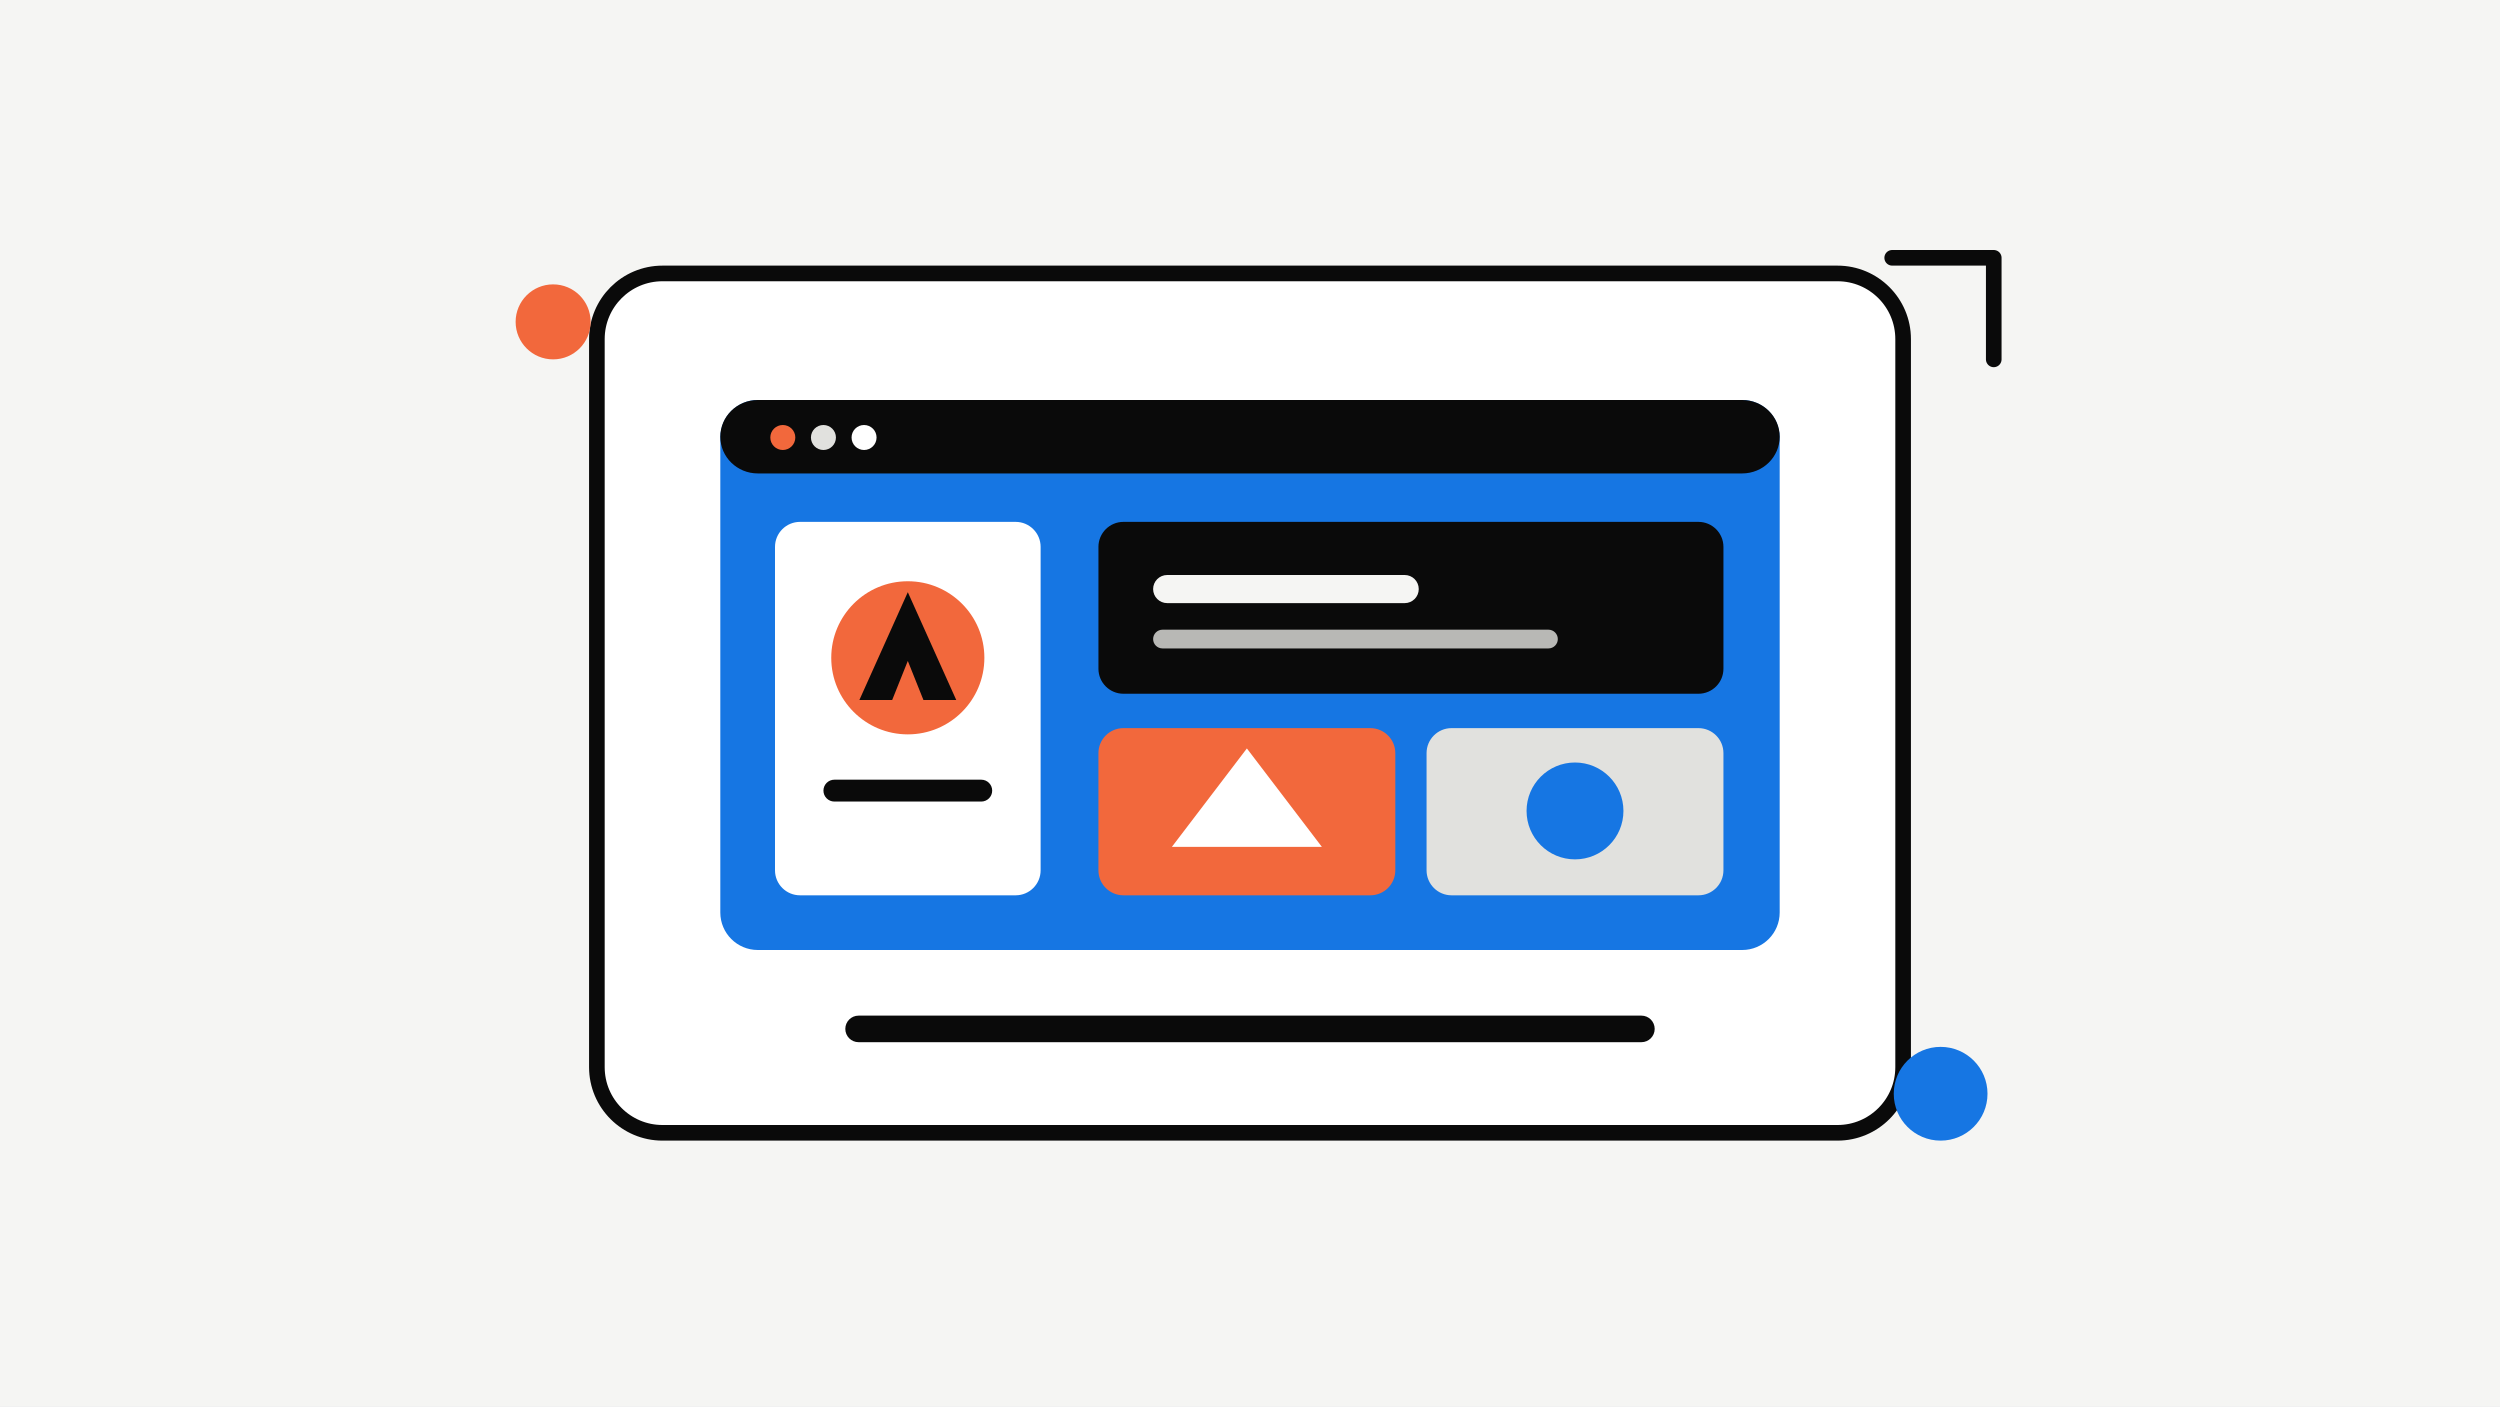
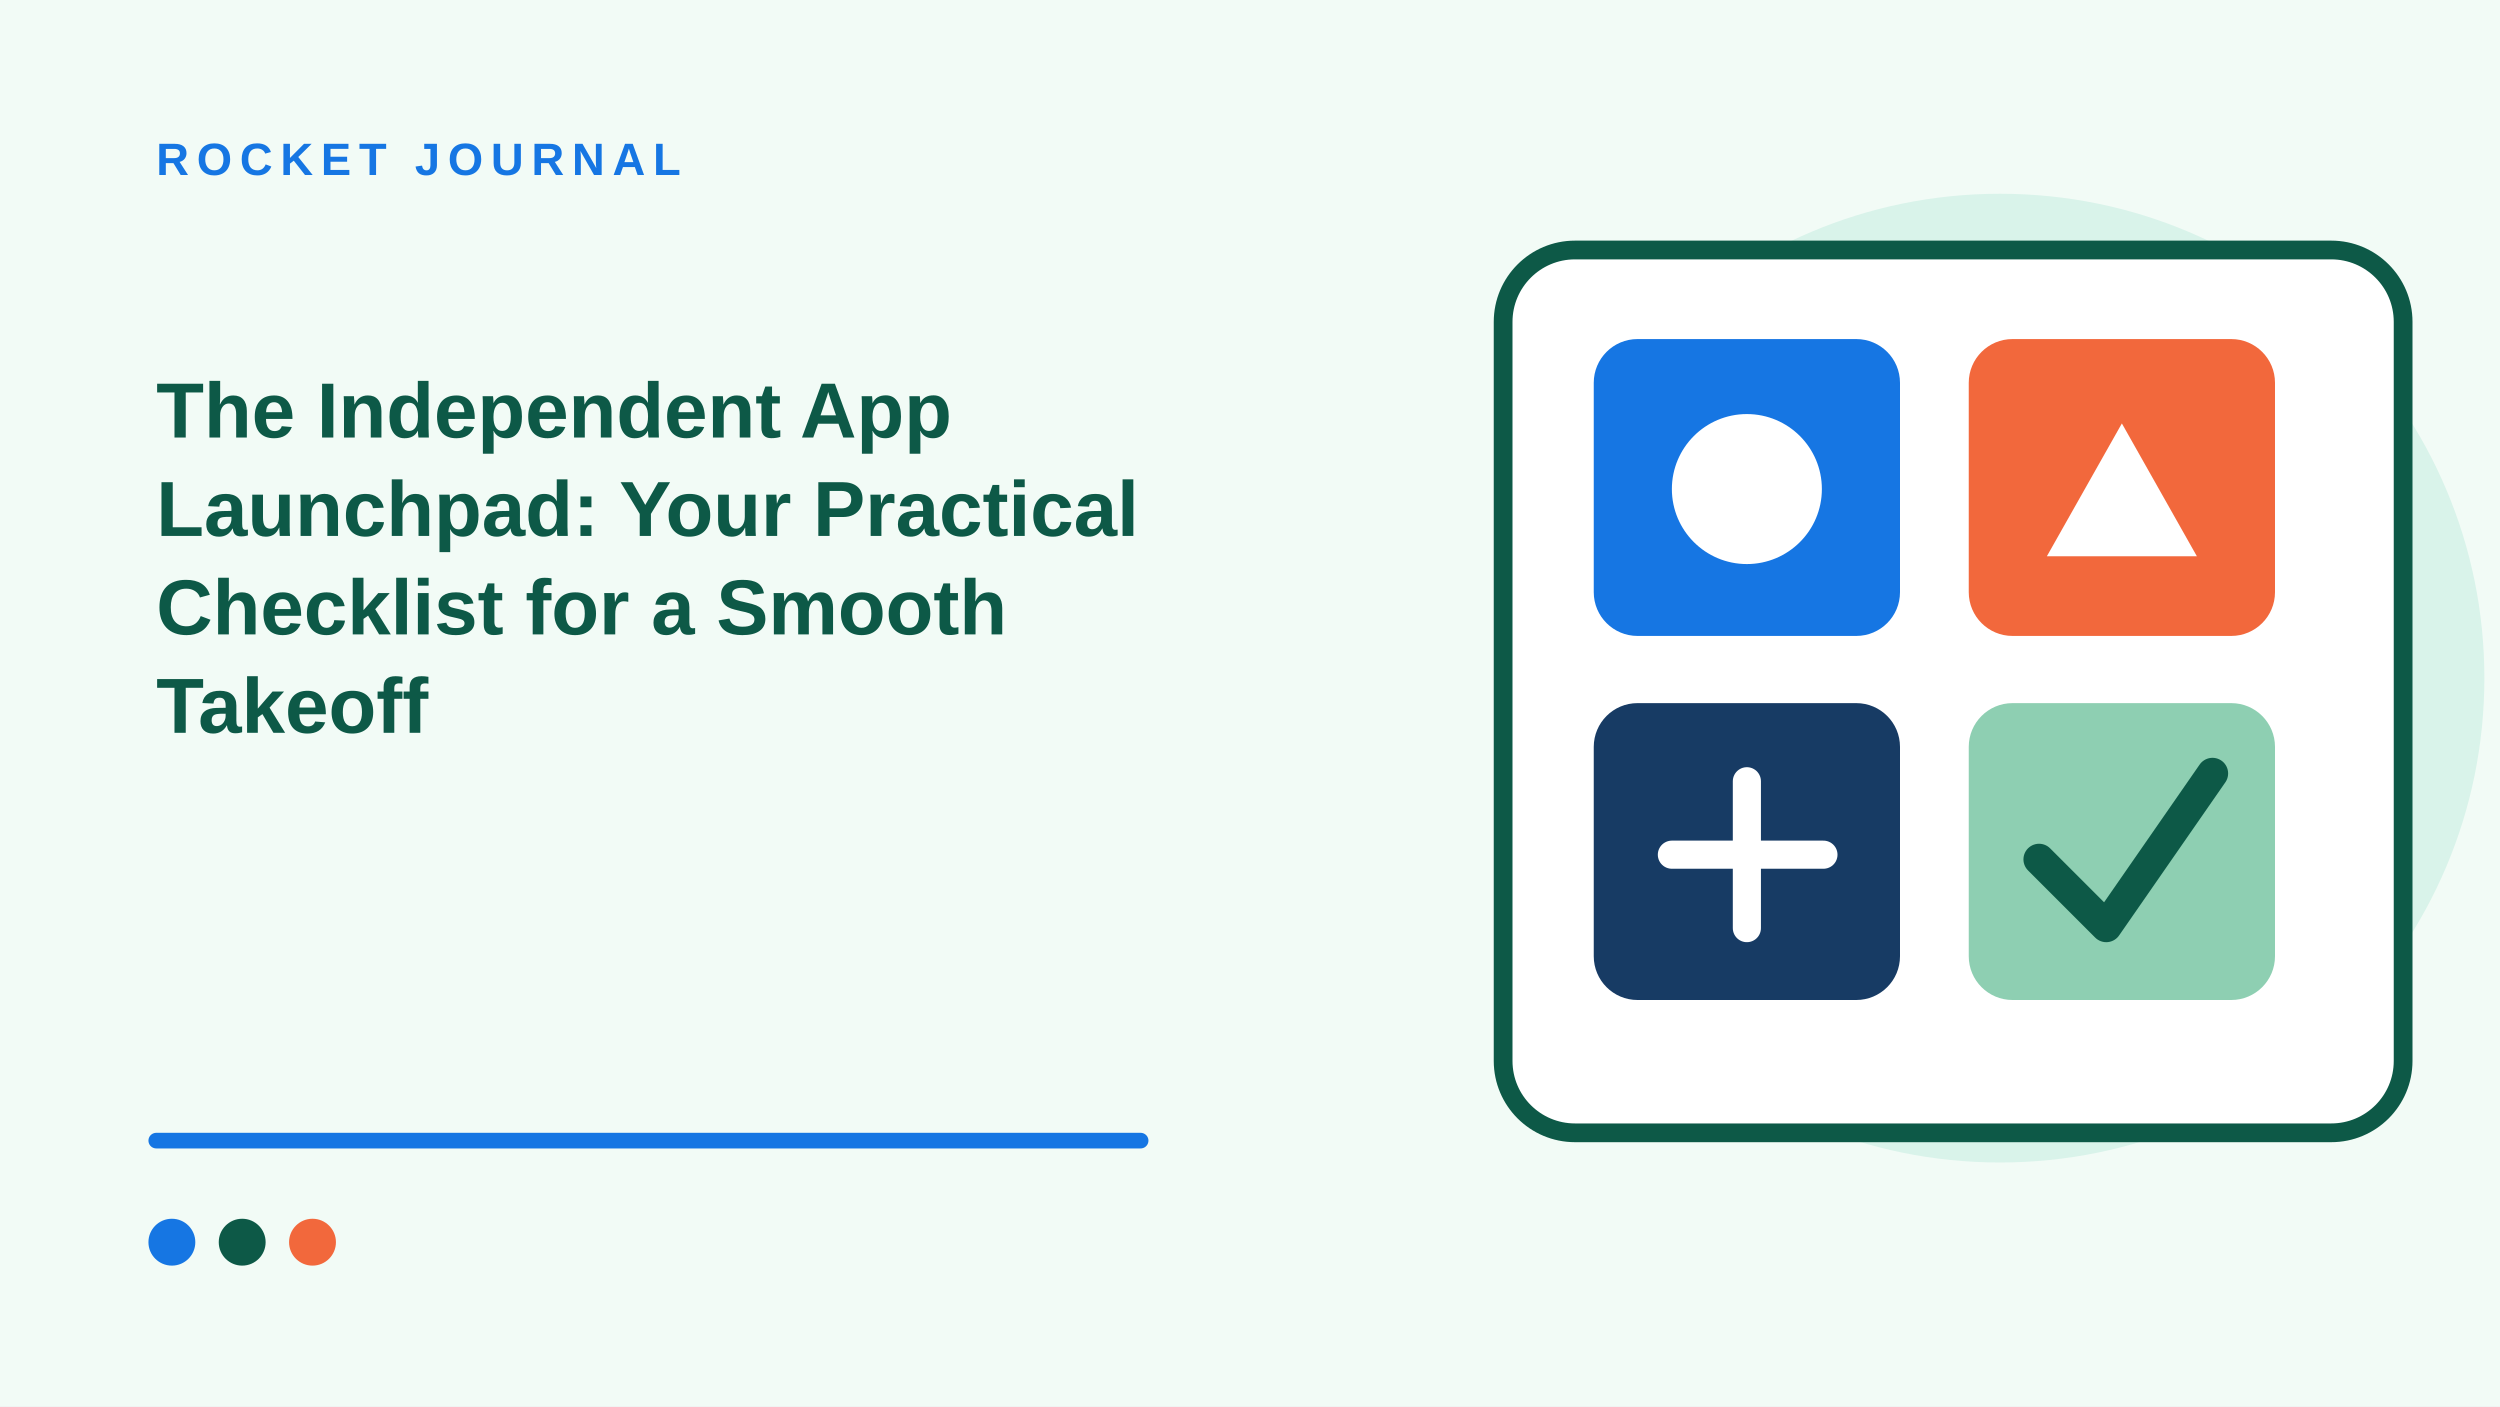
- <svg xmlns="http://www.w3.org/2000/svg" width="1600" height="900" viewBox="0 0 1600 900" role="img" aria-labelledby="title desc">
-   <rect width="1600" height="900" fill="#F5F5F3" />
-   <rect x="382" y="175" width="836" height="550" rx="42" fill="#FFFFFF" stroke="#0A0A0A" stroke-width="10" />
-   <rect x="461" y="256" width="678" height="352" rx="24" fill="#1676E3" />
-   <rect x="461" y="256" width="678" height="47" rx="24" fill="#0A0A0A" />
-   <circle cx="501" cy="280" r="8" fill="#F2683C" />
-   <circle cx="527" cy="280" r="8" fill="#E1E1DE" />
-   <circle cx="553" cy="280" r="8" fill="#FFFFFF" />
-   <rect x="496" y="334" width="170" height="239" rx="16" fill="#FFFFFF" />
-   <circle cx="581" cy="421" r="49" fill="#F2683C" />
-   <path d="M550 448l31-69 31 69h-21l-10-25-10 25z" fill="#0A0A0A" />
-   <rect x="527" y="499" width="108" height="14" rx="7" fill="#0A0A0A" />
-   <rect x="703" y="334" width="400" height="110" rx="16" fill="#0A0A0A" />
-   <rect x="738" y="368" width="170" height="18" rx="9" fill="#F5F5F3" />
-   <rect x="738" y="403" width="259" height="12" rx="6" fill="#B8B8B5" />
-   <rect x="703" y="466" width="190" height="107" rx="16" fill="#F2683C" />
-   <rect x="913" y="466" width="190" height="107" rx="16" fill="#E1E1DE" />
-   <path d="M750 542l48-63 48 63z" fill="#FFFFFF" />
-   <circle cx="1008" cy="519" r="31" fill="#1676E3" />
-   <rect x="541" y="650" width="518" height="17" rx="8.5" fill="#0A0A0A" />
-   <circle cx="354" cy="206" r="24" fill="#F2683C" />
-   <circle cx="1242" cy="700" r="30" fill="#1676E3" />
-   <path d="M1211 165h65v65" fill="none" stroke="#0A0A0A" stroke-width="10" stroke-linecap="round" stroke-linejoin="round" />
+ <svg xmlns="http://www.w3.org/2000/svg" width="1600" height="900" viewBox="0 0 1600 900" data-variant="2" role="img" aria-labelledby="title desc">
+   <rect width="1600" height="900" fill="#F2FBF6" />
+   <g font-family="Arial, Helvetica, sans-serif" style="color:#0D5947">
+     <text x="100" y="112" fill="#1676E3" font-size="29" font-weight="700" letter-spacing="5">ROCKET JOURNAL</text>
+     <text x="100" y="280" font-size="50" font-weight="750" fill="currentColor">The Independent App</text>
+     <text x="100" y="343" font-size="50" font-weight="750" fill="currentColor">Launchpad: Your Practical</text>
+     <text x="100" y="406" font-size="50" font-weight="750" fill="currentColor">Checklist for a Smooth</text>
+     <text x="100" y="469" font-size="50" font-weight="750" fill="currentColor">Takeoff</text>
+     <path d="M100 730h630" stroke="#1676E3" stroke-width="10" stroke-linecap="round" />
+     <circle cx="110" cy="795" r="15" fill="#1676E3" />
+     <circle cx="155" cy="795" r="15" fill="#0D5947" />
+     <circle cx="200" cy="795" r="15" fill="#F2683C" />
+   </g>
+   <circle cx="1280" cy="434" r="310" fill="#D9F3EA" />
+   <rect x="962" y="160" width="576" height="565" rx="46" fill="#FFFFFF" stroke="#0D5947" stroke-width="12" />
+   <rect x="1020" y="217" width="196" height="190" rx="28" fill="#1676E3" />
+   <circle cx="1118" cy="313" r="48" fill="#FFFFFF" />
+   <rect x="1260" y="217" width="196" height="190" rx="28" fill="#F2683C" />
+   <path d="M1310 356l48-85 48 85Z" fill="#FFFFFF" />
+   <rect x="1020" y="450" width="196" height="190" rx="28" fill="#173B64" />
+   <path d="M1070 547h97M1118 500v94" stroke="#FFFFFF" stroke-width="18" stroke-linecap="round" />
+   <rect x="1260" y="450" width="196" height="190" rx="28" fill="#8ECFB2" />
+   <path d="m1305 550 43 43 68-98" fill="none" stroke="#0D5947" stroke-width="20" stroke-linecap="round" stroke-linejoin="round" />
</svg>
